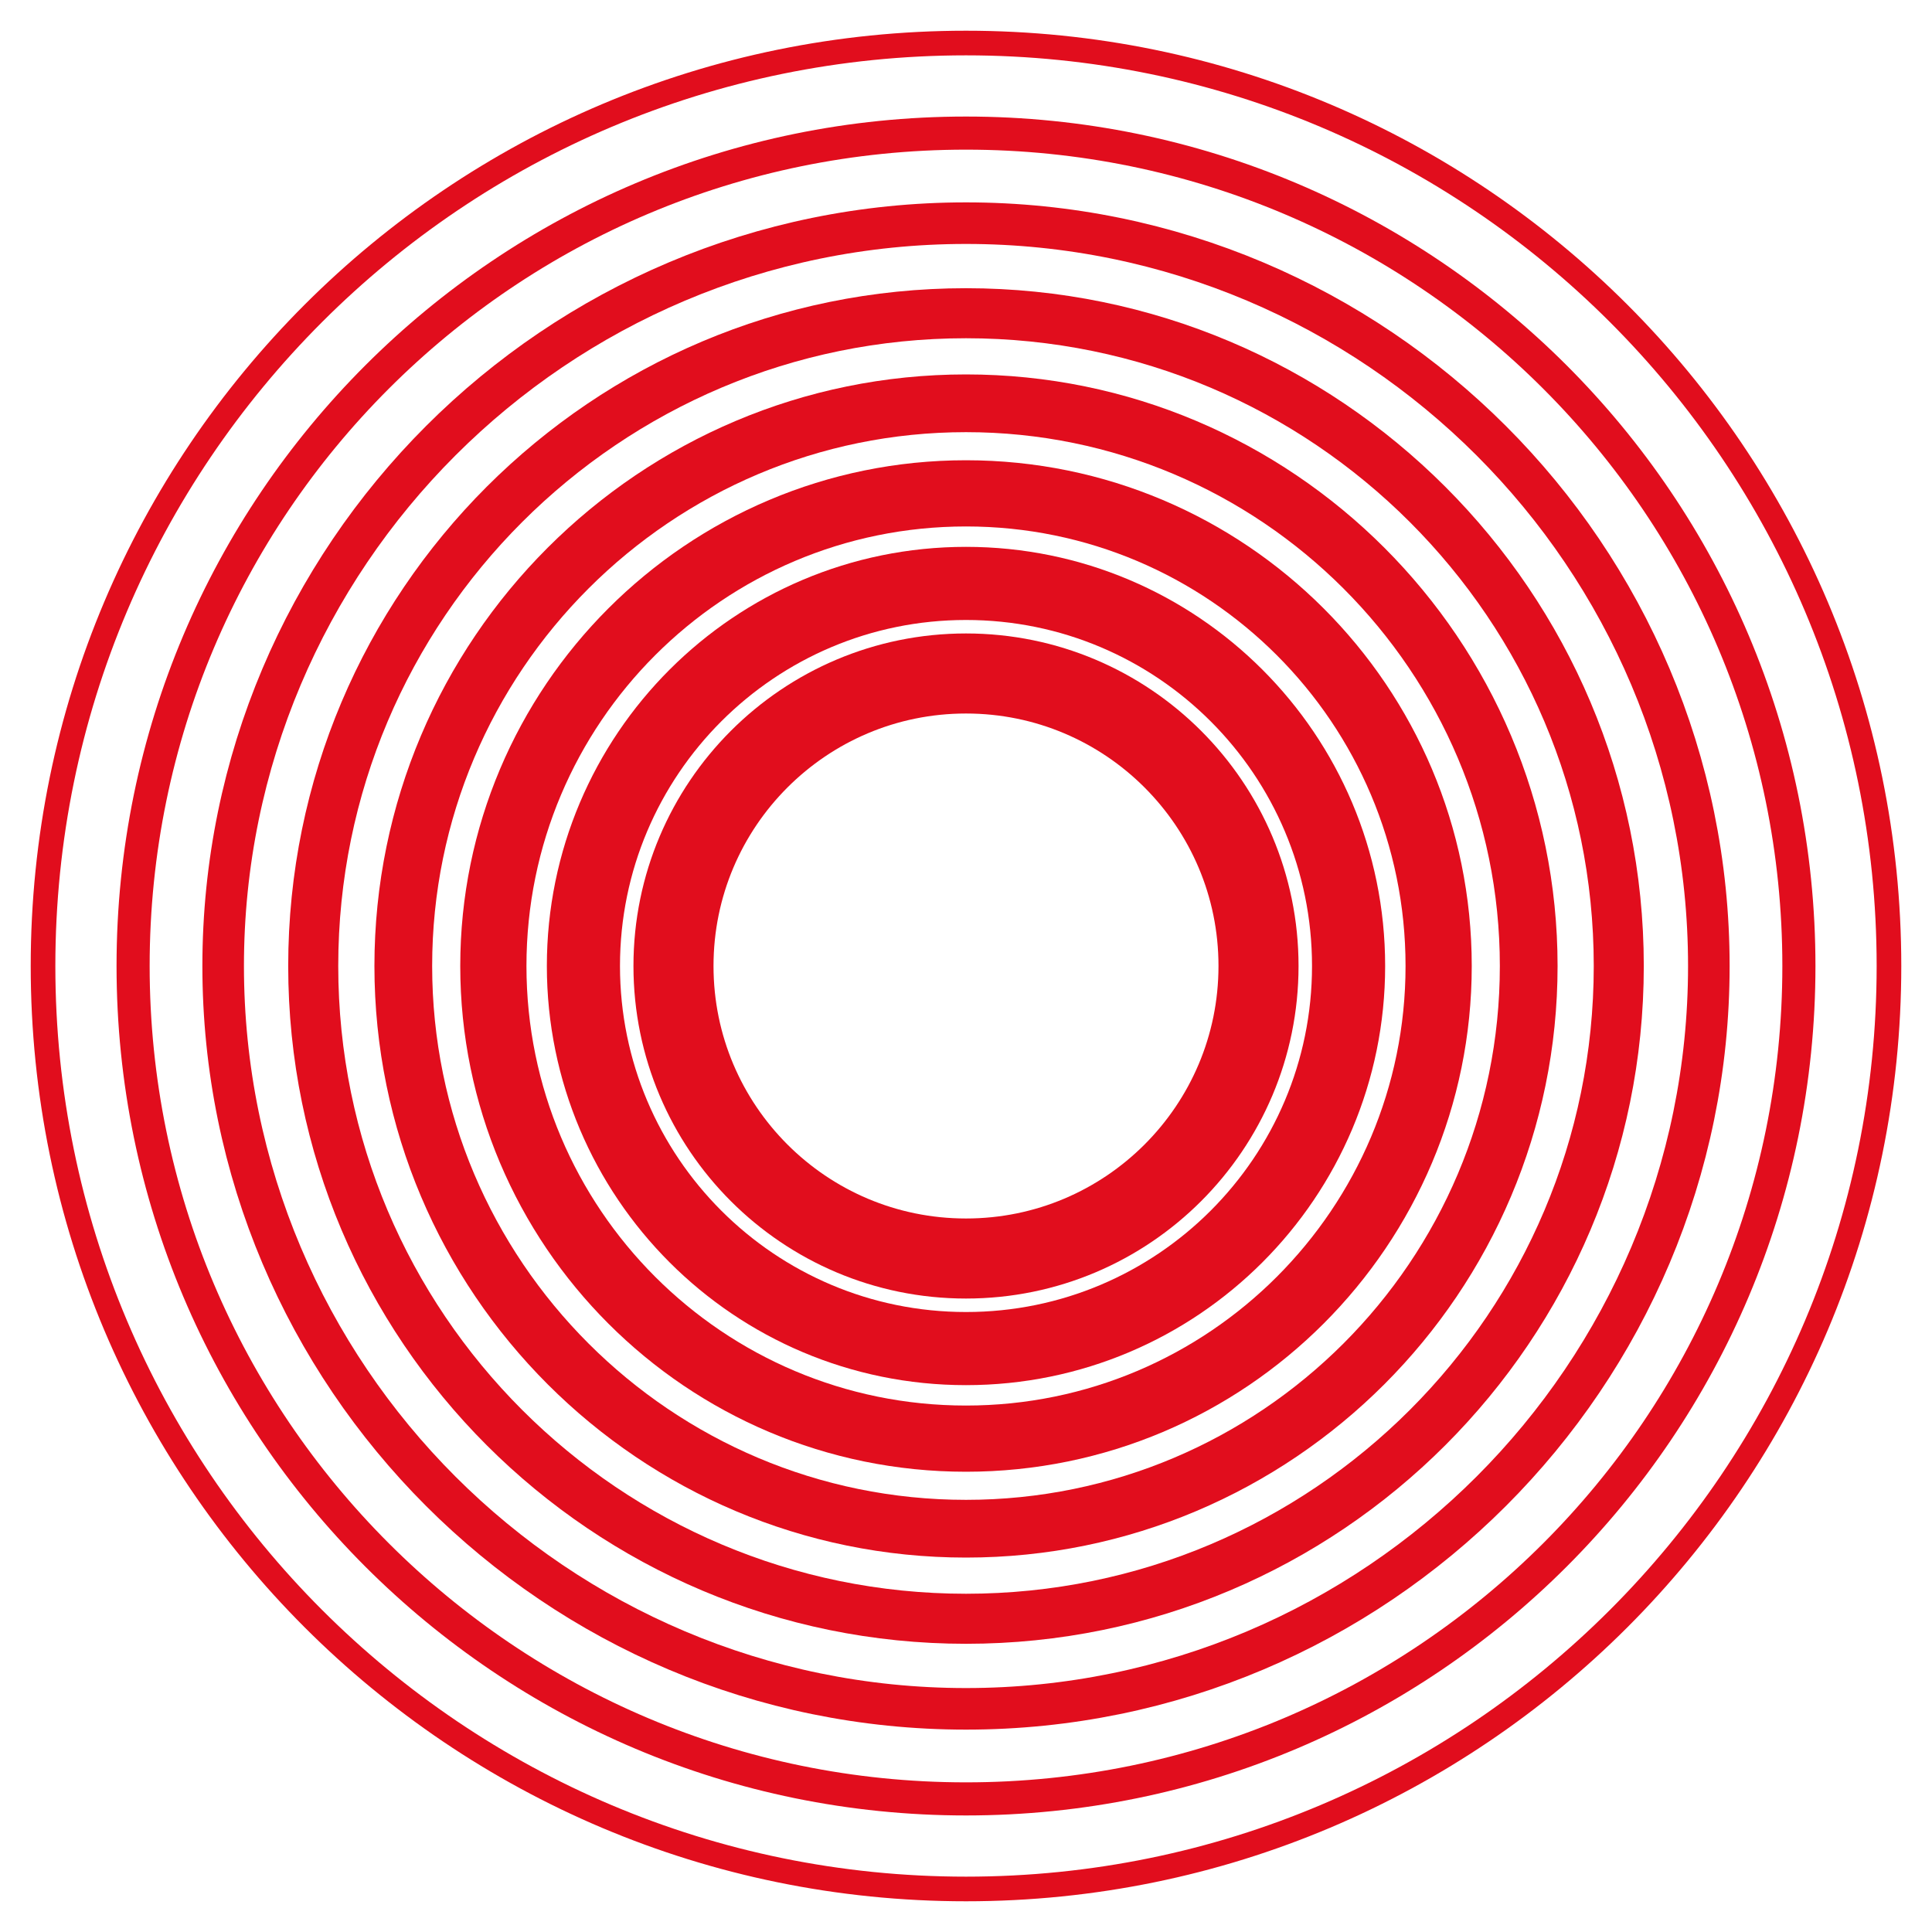
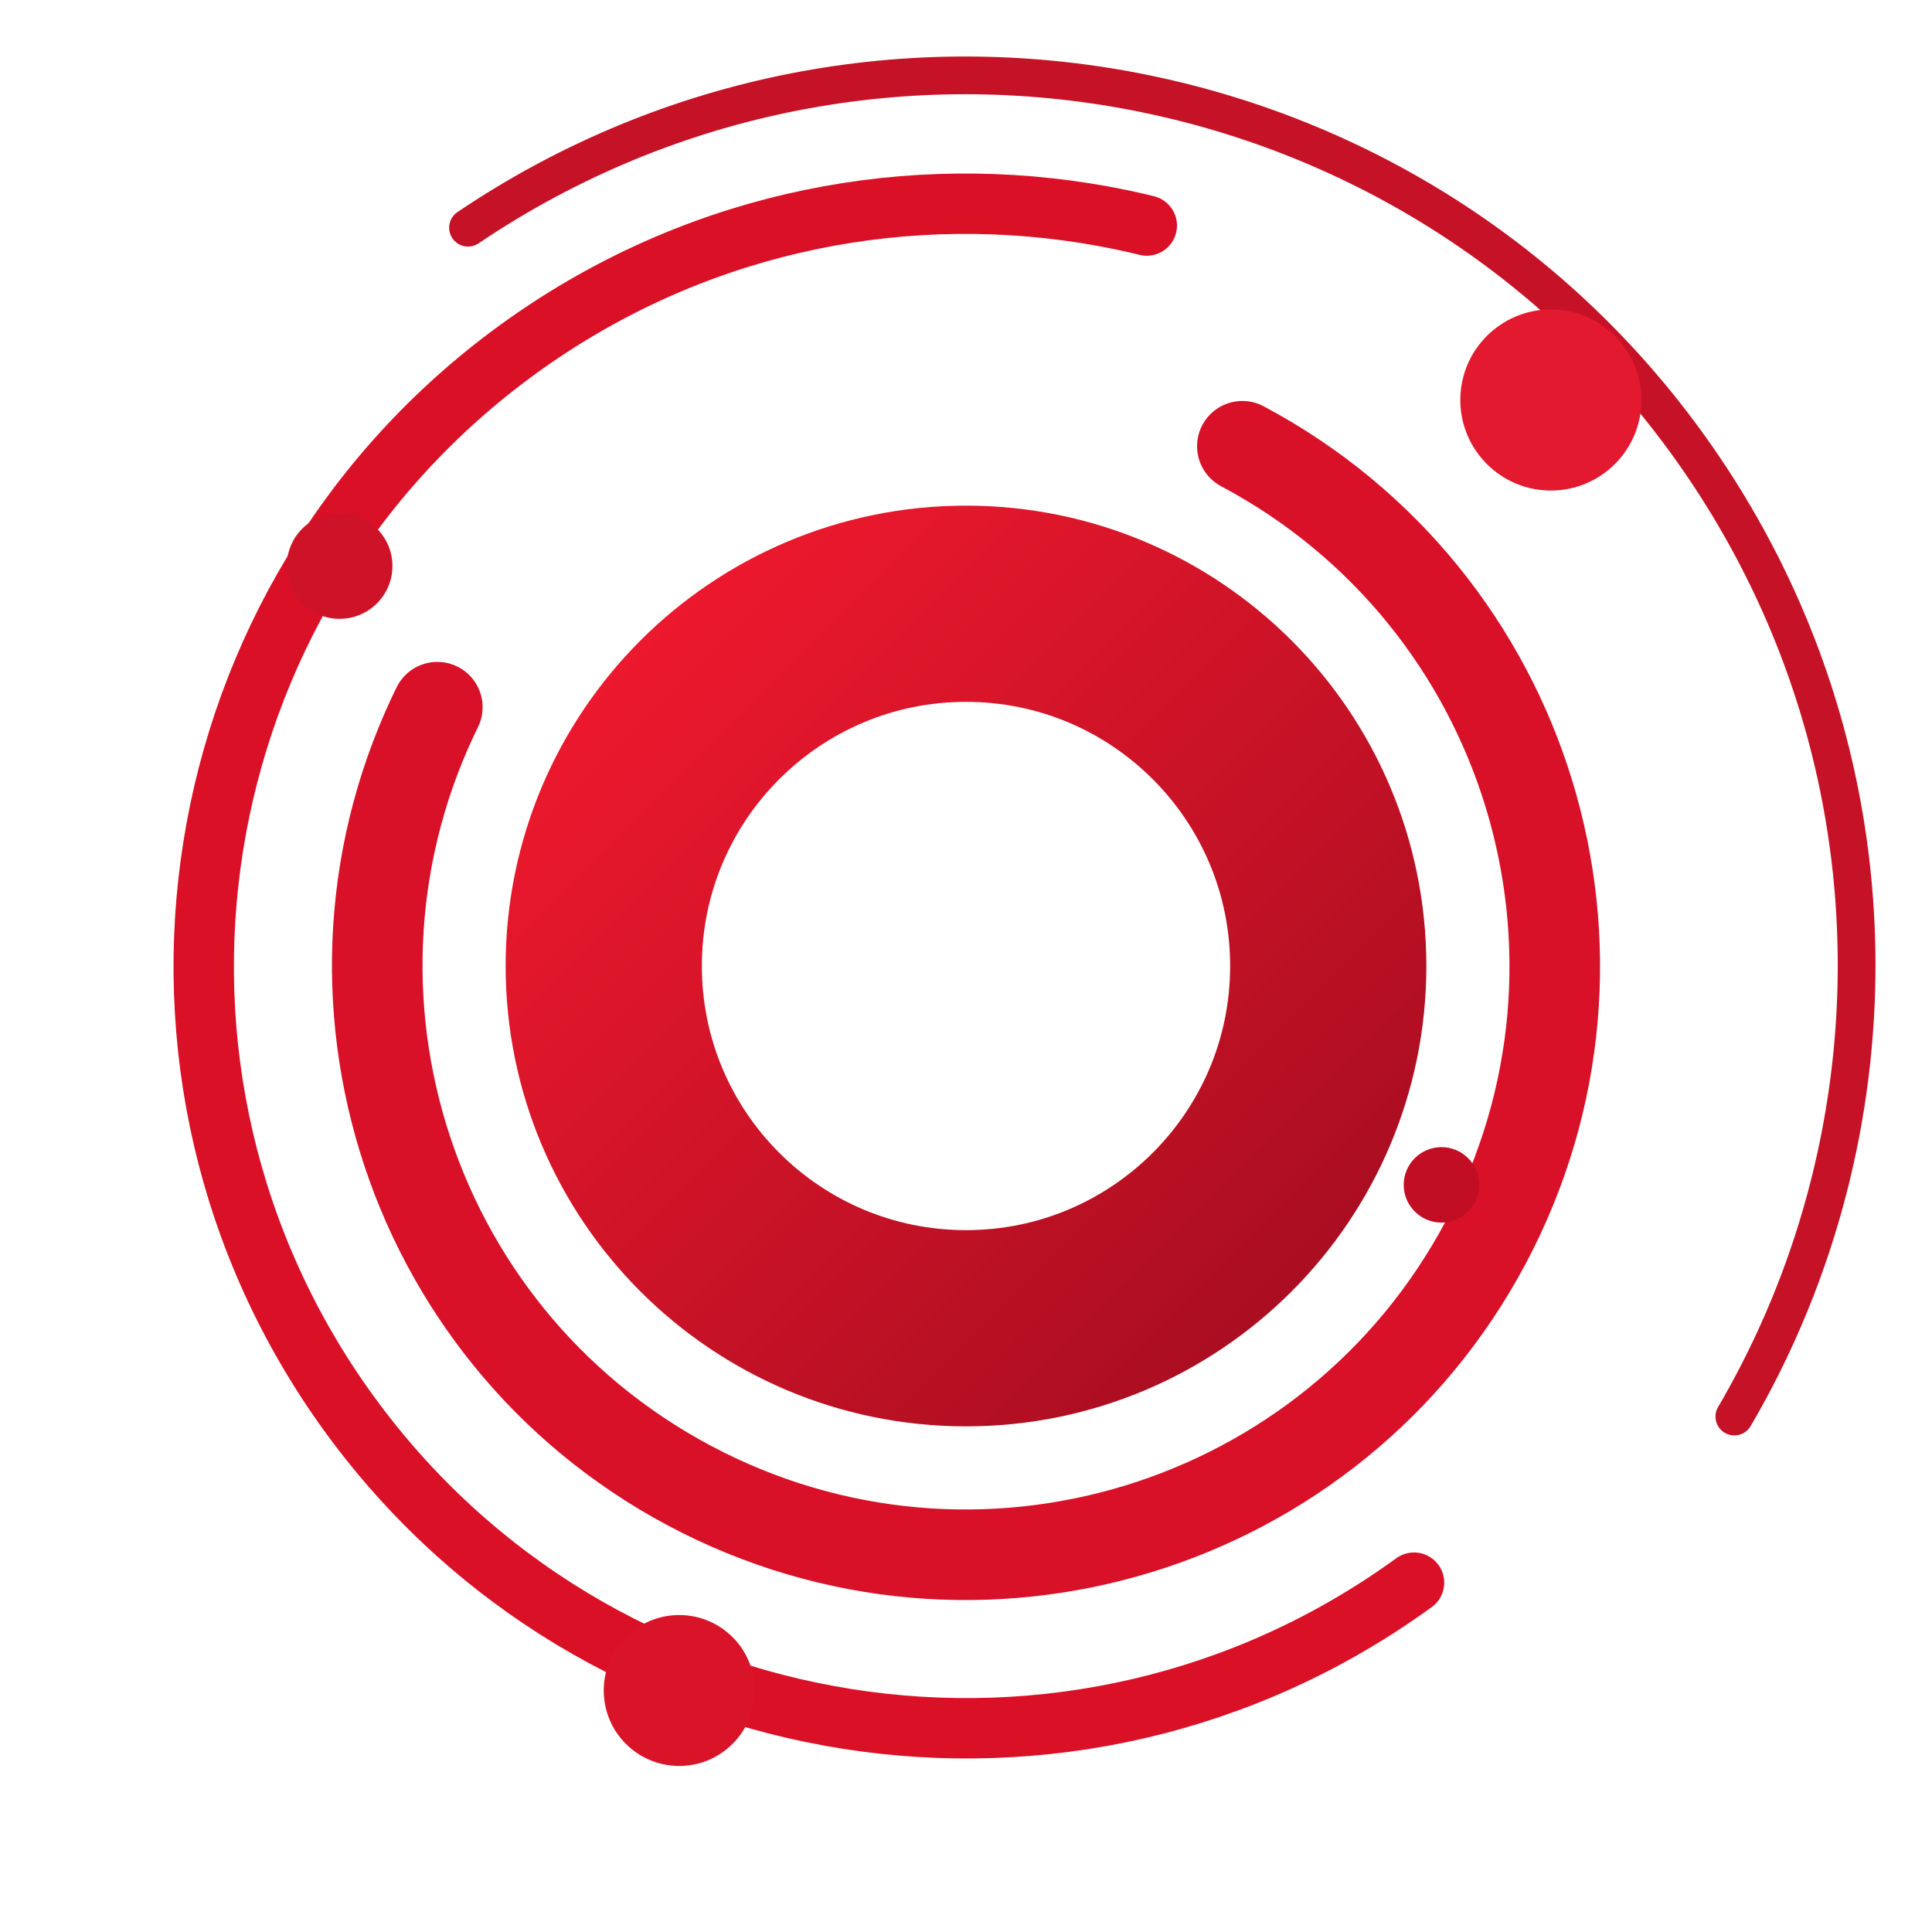
- <svg xmlns="http://www.w3.org/2000/svg" width="512" height="512" viewBox="0 0 512 512" role="img" aria-labelledby="title">
-   <g>
-     <circle cx="256" cy="256" r="77.520" fill="none" stroke="#E10D1D" stroke-width="21.216" />
-     <circle cx="256" cy="256" r="101.388" fill="none" stroke="#E10D1D" stroke-width="19.380" />
-     <circle cx="256" cy="256" r="125.256" fill="none" stroke="#E10D1D" stroke-width="17.544" />
-     <circle cx="256" cy="256" r="149.124" fill="none" stroke="#E10D1D" stroke-width="15.300" />
-     <circle cx="256" cy="256" r="172.992" fill="none" stroke="#E10D1D" stroke-width="13.260" />
-     <circle cx="256" cy="256" r="196.860" fill="none" stroke="#E10D1D" stroke-width="11.016" />
-     <circle cx="256" cy="256" r="220.728" fill="none" stroke="#E10D1D" stroke-width="8.772" />
-     <circle cx="256" cy="256" r="244.596" fill="none" stroke="#E10D1D" stroke-width="6.528" />
-   </g>
+ <svg xmlns="http://www.w3.org/2000/svg" viewBox="0 0 256 256" role="img" aria-labelledby="brand-title">
+   <defs>
+     <linearGradient id="orbit-gradient" x1="0" y1="0" x2="1" y2="1">
+       <stop stop-color="#F0192E" />
+       <stop offset="1" stop-color="#A70D20" />
+     </linearGradient>
+   </defs>
+   <circle cx="128" cy="128" r="48" fill="none" stroke="url(#orbit-gradient)" stroke-width="26" />
+   <circle cx="128" cy="128" r="78" fill="none" stroke="#D81028" stroke-width="12" stroke-linecap="round" stroke-dasharray="365 126" transform="rotate(-62 128 128)" />
+   <circle cx="128" cy="128" r="101" fill="none" stroke="#DA1027" stroke-width="8" stroke-linecap="round" stroke-dasharray="405 230" transform="rotate(54 128 128)" />
+   <circle cx="128" cy="128" r="118" fill="none" stroke="#C61226" stroke-width="5" stroke-linecap="round" stroke-dasharray="318 424" transform="rotate(-124 128 128)" />
+   <circle cx="205.5" cy="53" r="12" fill="#E31930" />
+   <circle cx="45" cy="75" r="7" fill="#CE1328" />
+   <circle cx="90" cy="224" r="10" fill="#D91429" />
+   <circle cx="191" cy="157" r="5" fill="#C20E24" />
</svg>
